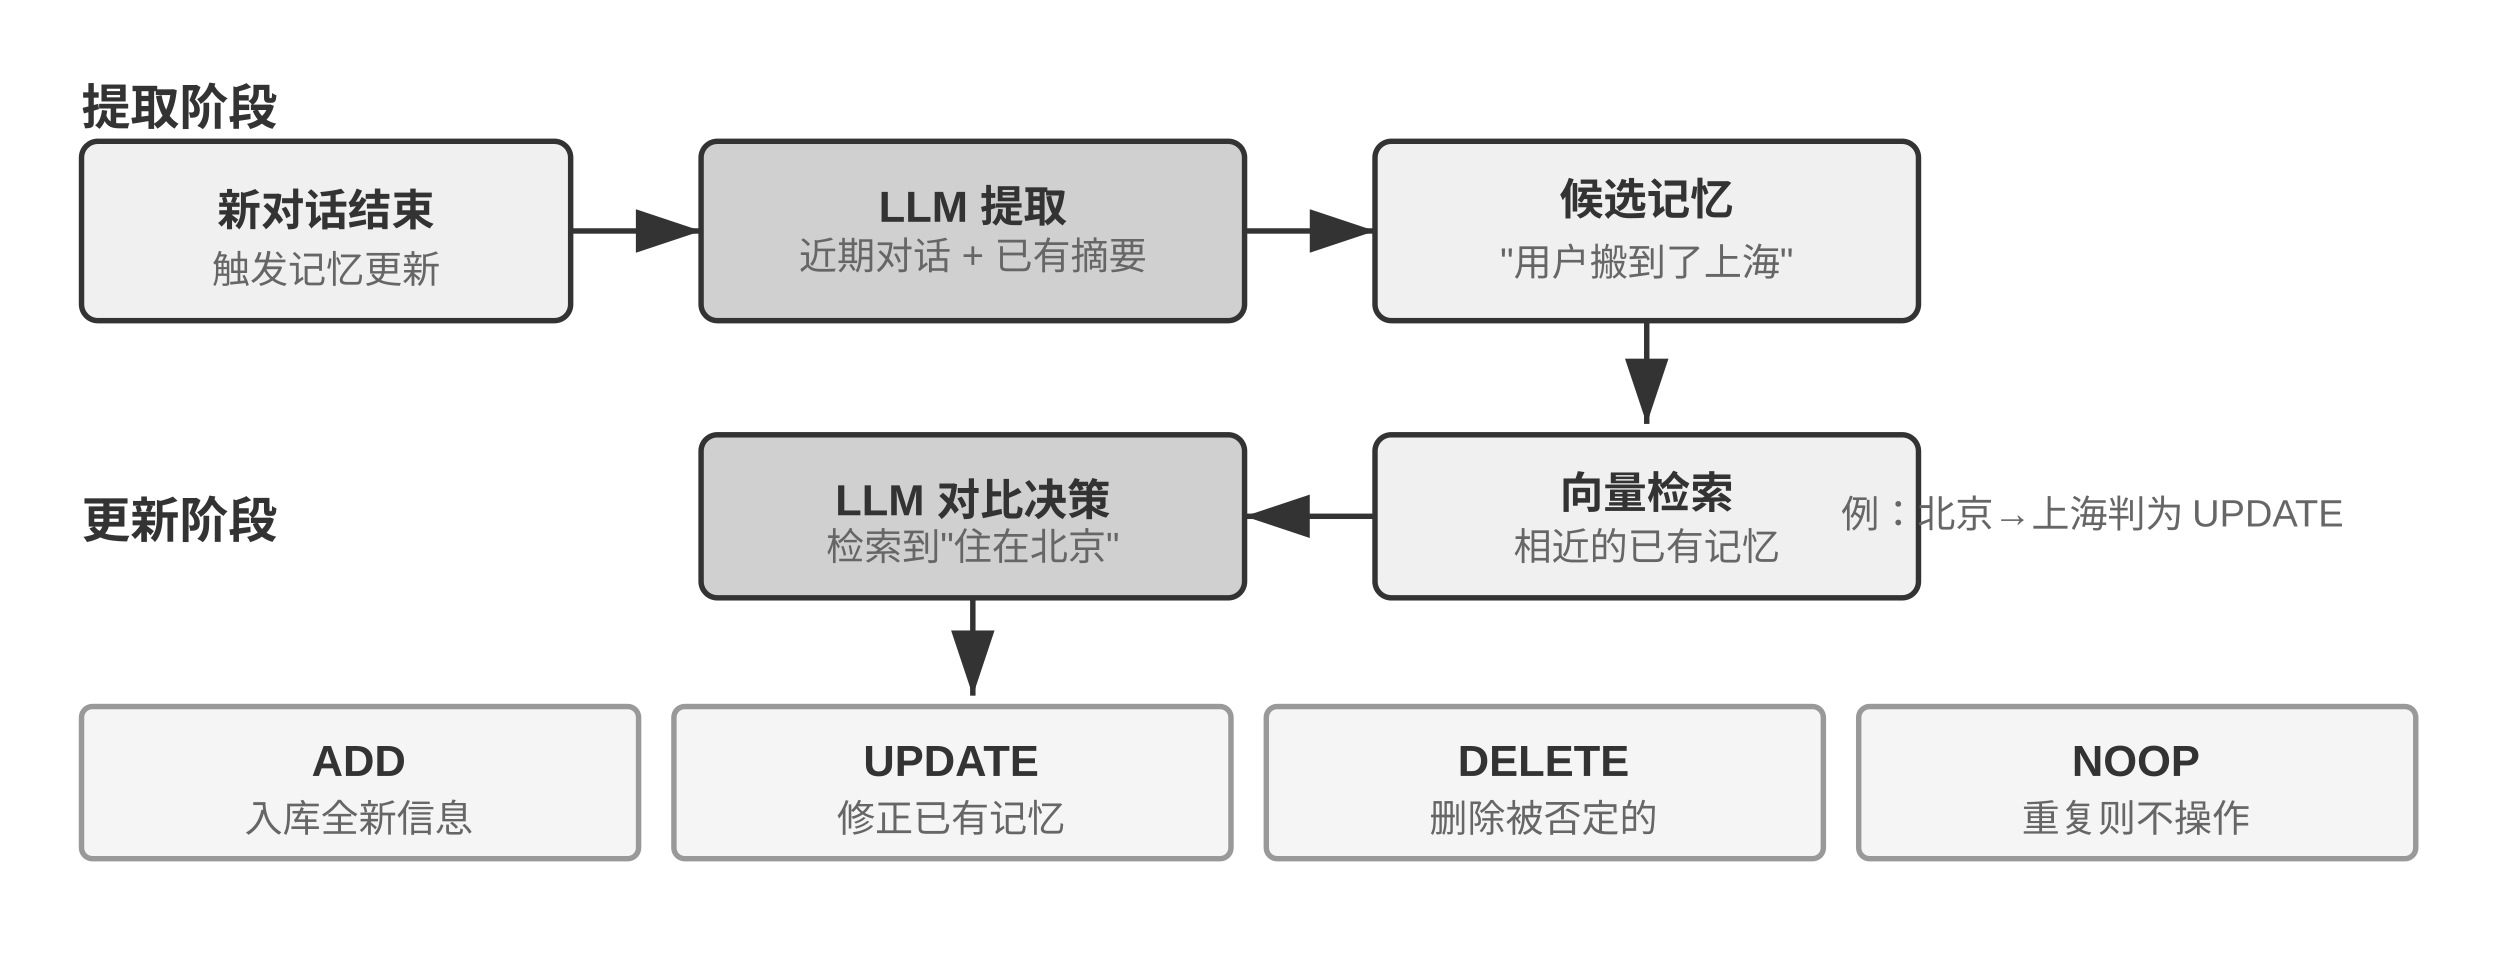
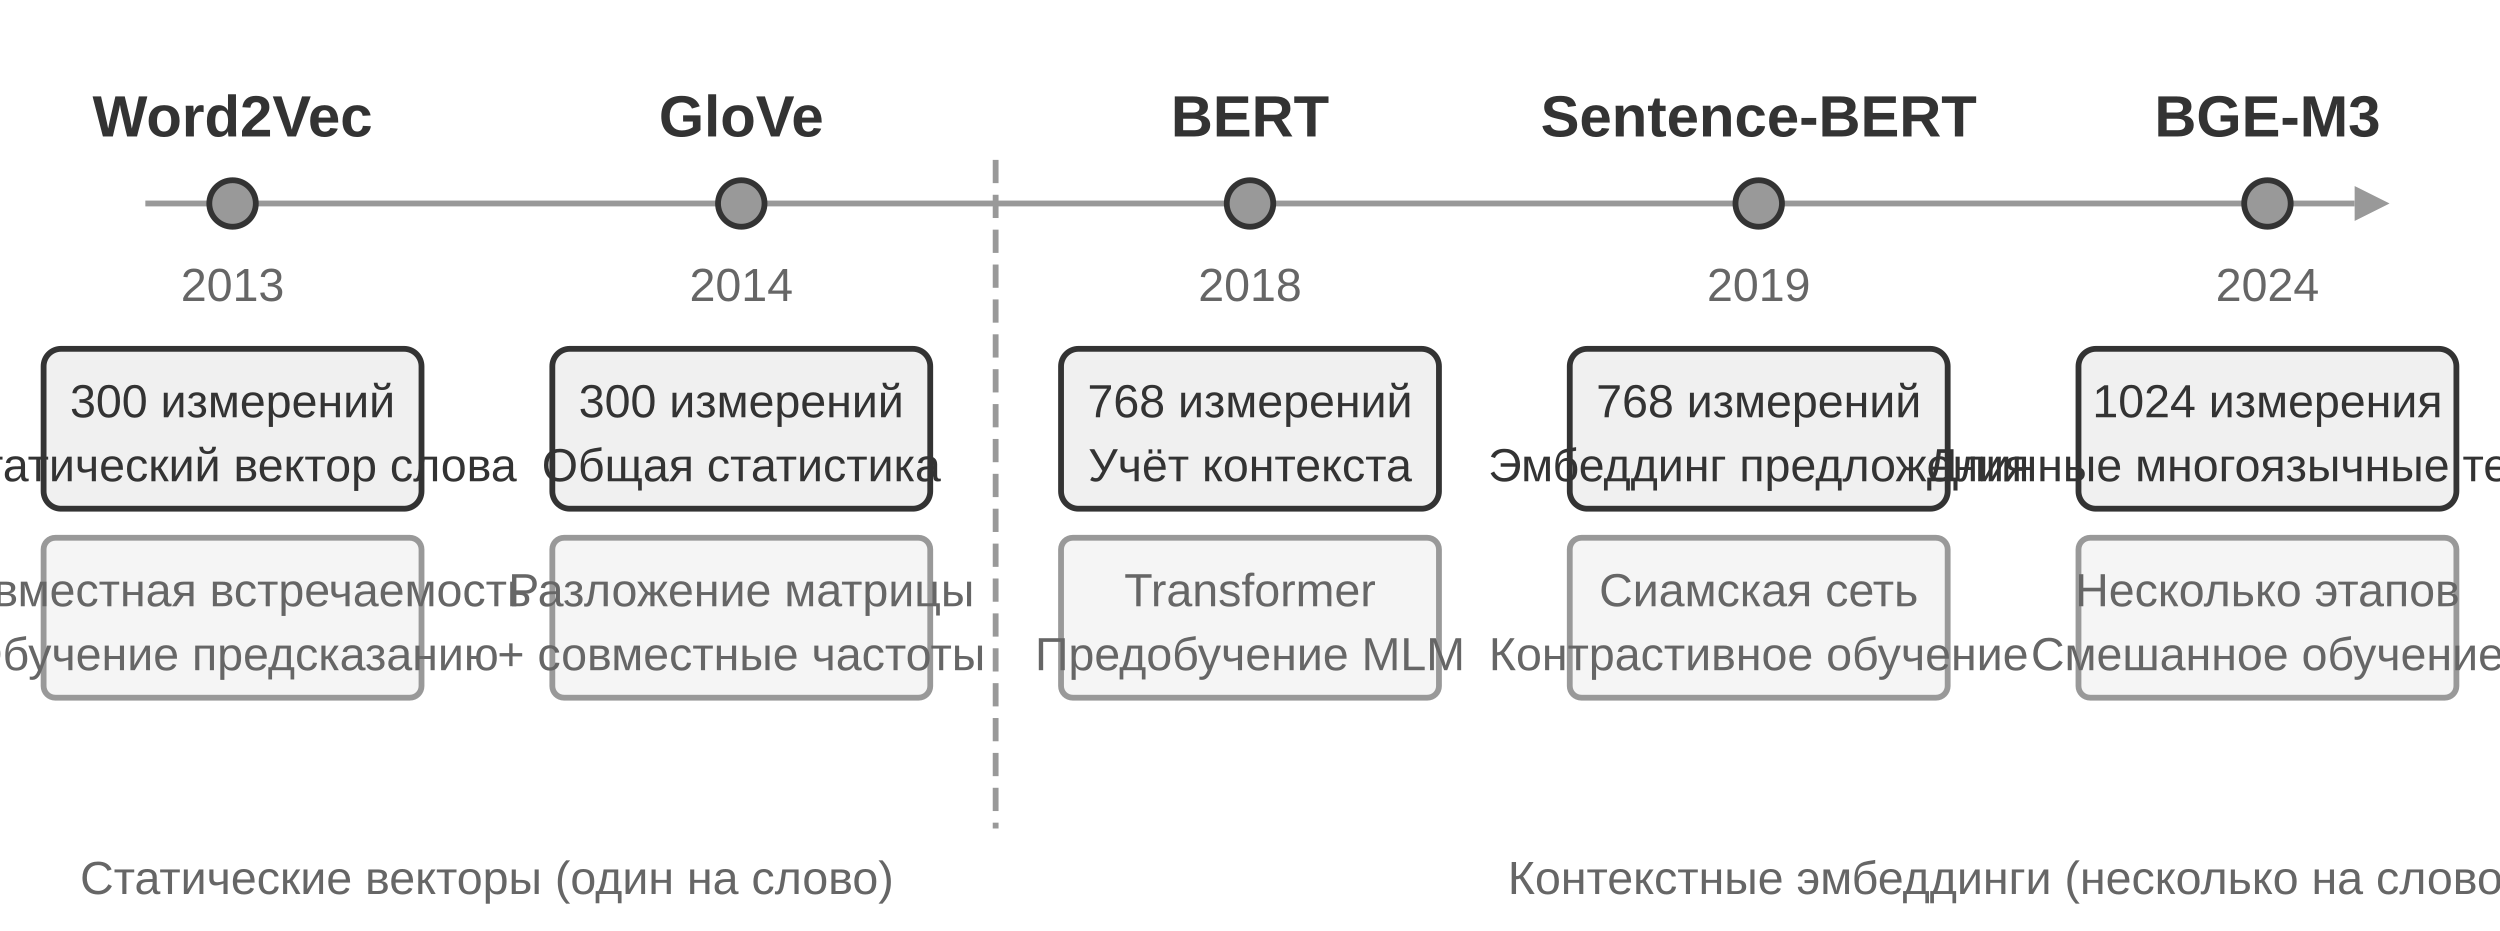
- <svg xmlns="http://www.w3.org/2000/svg" viewBox="0 40 920 360" width="920" height="360" style="background:#ffffff">
+ <svg xmlns="http://www.w3.org/2000/svg" viewBox="0 20 860 320" width="860" height="320" style="background:#ffffff">
  <defs>
    <marker id="ah" markerWidth="12" markerHeight="8" refX="12" refY="4" orient="auto">
      <polygon points="0 0, 12 4, 0 8" fill="#333333" />
    </marker>
    <marker id="ah-light" markerWidth="12" markerHeight="8" refX="12" refY="4" orient="auto">
      <polygon points="0 0, 12 4, 0 8" fill="#999999" />
    </marker>
  </defs>
-   <text x="30" y="78" font-family="Arial, 'Helvetica Neue', Helvetica, 'PingFang SC', 'Microsoft YaHei', sans-serif" font-size="18" fill="#333333" text-anchor="start" dominant-baseline="central" font-weight="bold">提取阶段</text>
-   <rect x="30" y="92" width="180" height="66" rx="6" fill="#f0f0f0" stroke="#333333" stroke-width="2" />
-   <text x="120" y="116" font-family="Arial, 'Helvetica Neue', Helvetica, 'PingFang SC', 'Microsoft YaHei', sans-serif" font-size="16" fill="#333333" text-anchor="middle" dominant-baseline="central" font-weight="bold">新对话结束</text>
-   <text x="120" y="138" font-family="Arial, 'Helvetica Neue', Helvetica, 'PingFang SC', 'Microsoft YaHei', sans-serif" font-size="14" fill="#666666" text-anchor="middle" dominant-baseline="central" font-weight="normal">触发记忆更新</text>
-   <line x1="210" y1="125" x2="258" y2="125" stroke="#333333" stroke-width="2" marker-end="url(#ah)" />
-   <rect x="258" y="92" width="200" height="66" rx="6" fill="#d0d0d0" stroke="#333333" stroke-width="2" />
-   <text x="358" y="112" font-family="Arial, 'Helvetica Neue', Helvetica, 'PingFang SC', 'Microsoft YaHei', sans-serif" font-size="16" fill="#333333" text-anchor="middle" dominant-baseline="central" font-weight="bold">LLM 提取</text>
-   <text x="358" y="133" font-family="Arial, 'Helvetica Neue', Helvetica, 'PingFang SC', 'Microsoft YaHei', sans-serif" font-size="14" fill="#666666" text-anchor="middle" dominant-baseline="central" font-weight="normal">近期对话 + 已有摘要</text>
-   <line x1="458" y1="125" x2="506" y2="125" stroke="#333333" stroke-width="2" marker-end="url(#ah)" />
-   <rect x="506" y="92" width="200" height="66" rx="6" fill="#f0f0f0" stroke="#333333" stroke-width="2" />
-   <text x="606" y="112" font-family="Arial, 'Helvetica Neue', Helvetica, 'PingFang SC', 'Microsoft YaHei', sans-serif" font-size="16" fill="#333333" text-anchor="middle" dominant-baseline="central" font-weight="bold">候选记忆</text>
-   <text x="606" y="133" font-family="Arial, 'Helvetica Neue', Helvetica, 'PingFang SC', 'Microsoft YaHei', sans-serif" font-size="14" fill="#666666" text-anchor="middle" dominant-baseline="central" font-weight="normal">"用户搬到了上海"</text>
-   <line x1="606" y1="158" x2="606" y2="196" stroke="#333333" stroke-width="2" marker-end="url(#ah)" />
-   <text x="30" y="230" font-family="Arial, 'Helvetica Neue', Helvetica, 'PingFang SC', 'Microsoft YaHei', sans-serif" font-size="18" fill="#333333" text-anchor="start" dominant-baseline="central" font-weight="bold">更新阶段</text>
-   <rect x="506" y="200" width="200" height="60" rx="6" fill="#f0f0f0" stroke="#333333" stroke-width="2" />
-   <text x="606" y="220" font-family="Arial, 'Helvetica Neue', Helvetica, 'PingFang SC', 'Microsoft YaHei', sans-serif" font-size="16" fill="#333333" text-anchor="middle" dominant-baseline="central" font-weight="bold">向量检索</text>
-   <text x="606" y="240" font-family="Arial, 'Helvetica Neue', Helvetica, 'PingFang SC', 'Microsoft YaHei', sans-serif" font-size="14" fill="#666666" text-anchor="middle" dominant-baseline="central" font-weight="normal">相近的已有记忆</text>
-   <line x1="506" y1="230" x2="458" y2="230" stroke="#333333" stroke-width="2" marker-end="url(#ah)" />
-   <rect x="258" y="200" width="200" height="60" rx="6" fill="#d0d0d0" stroke="#333333" stroke-width="2" />
-   <text x="358" y="220" font-family="Arial, 'Helvetica Neue', Helvetica, 'PingFang SC', 'Microsoft YaHei', sans-serif" font-size="16" fill="#333333" text-anchor="middle" dominant-baseline="central" font-weight="bold">LLM 对比决策</text>
-   <text x="358" y="240" font-family="Arial, 'Helvetica Neue', Helvetica, 'PingFang SC', 'Microsoft YaHei', sans-serif" font-size="14" fill="#666666" text-anchor="middle" dominant-baseline="central" font-weight="normal">检索到"住在北京"</text>
-   <line x1="358" y1="260" x2="358" y2="296" stroke="#333333" stroke-width="2" marker-end="url(#ah)" />
-   <rect x="30" y="300" width="205" height="56" rx="4" fill="#f5f5f5" stroke="#999999" stroke-width="2" />
-   <text x="132" y="320" font-family="Arial, 'Helvetica Neue', Helvetica, 'PingFang SC', 'Microsoft YaHei', sans-serif" font-size="16" fill="#333333" text-anchor="middle" dominant-baseline="central" font-weight="bold">ADD</text>
-   <text x="132" y="340" font-family="Arial, 'Helvetica Neue', Helvetica, 'PingFang SC', 'Microsoft YaHei', sans-serif" font-size="14" fill="#666666" text-anchor="middle" dominant-baseline="central" font-weight="normal">入库全新信息</text>
-   <rect x="248" y="300" width="205" height="56" rx="4" fill="#f5f5f5" stroke="#999999" stroke-width="2" />
-   <text x="350" y="320" font-family="Arial, 'Helvetica Neue', Helvetica, 'PingFang SC', 'Microsoft YaHei', sans-serif" font-size="16" fill="#333333" text-anchor="middle" dominant-baseline="central" font-weight="bold">UPDATE</text>
-   <text x="350" y="340" font-family="Arial, 'Helvetica Neue', Helvetica, 'PingFang SC', 'Microsoft YaHei', sans-serif" font-size="14" fill="#666666" text-anchor="middle" dominant-baseline="central" font-weight="normal">修正已有记忆</text>
-   <rect x="466" y="300" width="205" height="56" rx="4" fill="#f5f5f5" stroke="#999999" stroke-width="2" />
-   <text x="568" y="320" font-family="Arial, 'Helvetica Neue', Helvetica, 'PingFang SC', 'Microsoft YaHei', sans-serif" font-size="16" fill="#333333" text-anchor="middle" dominant-baseline="central" font-weight="bold">DELETE</text>
-   <text x="568" y="340" font-family="Arial, 'Helvetica Neue', Helvetica, 'PingFang SC', 'Microsoft YaHei', sans-serif" font-size="14" fill="#666666" text-anchor="middle" dominant-baseline="central" font-weight="normal">删除被否定的</text>
-   <rect x="684" y="300" width="205" height="56" rx="4" fill="#f5f5f5" stroke="#999999" stroke-width="2" />
-   <text x="786" y="320" font-family="Arial, 'Helvetica Neue', Helvetica, 'PingFang SC', 'Microsoft YaHei', sans-serif" font-size="16" fill="#333333" text-anchor="middle" dominant-baseline="central" font-weight="bold">NOOP</text>
-   <text x="786" y="340" font-family="Arial, 'Helvetica Neue', Helvetica, 'PingFang SC', 'Microsoft YaHei', sans-serif" font-size="14" fill="#666666" text-anchor="middle" dominant-baseline="central" font-weight="normal">重复则不操作</text>
-   <text x="770" y="228" font-family="Arial, 'Helvetica Neue', Helvetica, 'PingFang SC', 'Microsoft YaHei', sans-serif" font-size="14" fill="#666666" text-anchor="middle" dominant-baseline="central" font-weight="normal">例：北京→上海
- 判为 UPDATE</text>
+   <line x1="50" y1="90" x2="810" y2="90" stroke="#999999" stroke-width="2" />
+   <polygon points="810,84 822,90 810,96" fill="#999999" />
+   <circle cx="80.0" cy="90" r="8" fill="#999999" stroke="#333333" stroke-width="2" />
+   <text x="80.0" y="60" font-family="Arial, 'Helvetica Neue', Helvetica, 'PingFang SC', 'Microsoft YaHei', sans-serif" font-size="20" fill="#333333" text-anchor="middle" dominant-baseline="central" font-weight="bold">Word2Vec</text>
+   <text x="80.0" y="118" font-family="Arial, 'Helvetica Neue', Helvetica, 'PingFang SC', 'Microsoft YaHei', sans-serif" font-size="16" fill="#666666" text-anchor="middle" dominant-baseline="central" font-weight="normal">2013</text>
+   <rect x="15.0" y="140" width="130" height="55" rx="6" fill="#f0f0f0" stroke="#333333" stroke-width="2" />
+   <text x="80.0" y="158" font-family="Arial, 'Helvetica Neue', Helvetica, 'PingFang SC', 'Microsoft YaHei', sans-serif" font-size="16" fill="#333333" text-anchor="middle" dominant-baseline="central" font-weight="normal" textLength="118.0" lengthAdjust="spacingAndGlyphs">300 измерений</text>
+   <text x="80.0" y="180" font-family="Arial, 'Helvetica Neue', Helvetica, 'PingFang SC', 'Microsoft YaHei', sans-serif" font-size="16" fill="#333333" text-anchor="middle" dominant-baseline="central" font-weight="normal" textLength="118.0" lengthAdjust="spacingAndGlyphs">Статический вектор слова</text>
+   <rect x="15.0" y="205" width="130" height="55" rx="4" fill="#f5f5f5" stroke="#999999" stroke-width="2" />
+   <text x="80.0" y="223" font-family="Arial, 'Helvetica Neue', Helvetica, 'PingFang SC', 'Microsoft YaHei', sans-serif" font-size="16" fill="#666666" text-anchor="middle" dominant-baseline="central" font-weight="normal" textLength="118.0" lengthAdjust="spacingAndGlyphs">Совместная встречаемость</text>
+   <text x="80.0" y="245" font-family="Arial, 'Helvetica Neue', Helvetica, 'PingFang SC', 'Microsoft YaHei', sans-serif" font-size="16" fill="#666666" text-anchor="middle" dominant-baseline="central" font-weight="normal" textLength="118.0" lengthAdjust="spacingAndGlyphs">Обучение предсказанию</text>
+   <circle cx="255.0" cy="90" r="8" fill="#999999" stroke="#333333" stroke-width="2" />
+   <text x="255.0" y="60" font-family="Arial, 'Helvetica Neue', Helvetica, 'PingFang SC', 'Microsoft YaHei', sans-serif" font-size="20" fill="#333333" text-anchor="middle" dominant-baseline="central" font-weight="bold">GloVe</text>
+   <text x="255.0" y="118" font-family="Arial, 'Helvetica Neue', Helvetica, 'PingFang SC', 'Microsoft YaHei', sans-serif" font-size="16" fill="#666666" text-anchor="middle" dominant-baseline="central" font-weight="normal">2014</text>
+   <rect x="190.0" y="140" width="130" height="55" rx="6" fill="#f0f0f0" stroke="#333333" stroke-width="2" />
+   <text x="255.0" y="158" font-family="Arial, 'Helvetica Neue', Helvetica, 'PingFang SC', 'Microsoft YaHei', sans-serif" font-size="16" fill="#333333" text-anchor="middle" dominant-baseline="central" font-weight="normal" textLength="118.0" lengthAdjust="spacingAndGlyphs">300 измерений</text>
+   <text x="255.0" y="180" font-family="Arial, 'Helvetica Neue', Helvetica, 'PingFang SC', 'Microsoft YaHei', sans-serif" font-size="16" fill="#333333" text-anchor="middle" dominant-baseline="central" font-weight="normal" textLength="118.0" lengthAdjust="spacingAndGlyphs">Общая статистика</text>
+   <rect x="190.0" y="205" width="130" height="55" rx="4" fill="#f5f5f5" stroke="#999999" stroke-width="2" />
+   <text x="255.0" y="223" font-family="Arial, 'Helvetica Neue', Helvetica, 'PingFang SC', 'Microsoft YaHei', sans-serif" font-size="16" fill="#666666" text-anchor="middle" dominant-baseline="central" font-weight="normal" textLength="118.0" lengthAdjust="spacingAndGlyphs">Разложение матрицы</text>
+   <text x="255.0" y="245" font-family="Arial, 'Helvetica Neue', Helvetica, 'PingFang SC', 'Microsoft YaHei', sans-serif" font-size="16" fill="#666666" text-anchor="middle" dominant-baseline="central" font-weight="normal" textLength="118.0" lengthAdjust="spacingAndGlyphs">+ совместные частоты</text>
+   <circle cx="430.0" cy="90" r="8" fill="#999999" stroke="#333333" stroke-width="2" />
+   <text x="430.0" y="60" font-family="Arial, 'Helvetica Neue', Helvetica, 'PingFang SC', 'Microsoft YaHei', sans-serif" font-size="20" fill="#333333" text-anchor="middle" dominant-baseline="central" font-weight="bold">BERT</text>
+   <text x="430.0" y="118" font-family="Arial, 'Helvetica Neue', Helvetica, 'PingFang SC', 'Microsoft YaHei', sans-serif" font-size="16" fill="#666666" text-anchor="middle" dominant-baseline="central" font-weight="normal">2018</text>
+   <rect x="365.0" y="140" width="130" height="55" rx="6" fill="#f0f0f0" stroke="#333333" stroke-width="2" />
+   <text x="430.0" y="158" font-family="Arial, 'Helvetica Neue', Helvetica, 'PingFang SC', 'Microsoft YaHei', sans-serif" font-size="16" fill="#333333" text-anchor="middle" dominant-baseline="central" font-weight="normal" textLength="118.0" lengthAdjust="spacingAndGlyphs">768 измерений</text>
+   <text x="430.0" y="180" font-family="Arial, 'Helvetica Neue', Helvetica, 'PingFang SC', 'Microsoft YaHei', sans-serif" font-size="16" fill="#333333" text-anchor="middle" dominant-baseline="central" font-weight="normal" textLength="118.0" lengthAdjust="spacingAndGlyphs">Учёт контекста</text>
+   <rect x="365.0" y="205" width="130" height="55" rx="4" fill="#f5f5f5" stroke="#999999" stroke-width="2" />
+   <text x="430.0" y="223" font-family="Arial, 'Helvetica Neue', Helvetica, 'PingFang SC', 'Microsoft YaHei', sans-serif" font-size="16" fill="#666666" text-anchor="middle" dominant-baseline="central" font-weight="normal">Transformer</text>
+   <text x="430.0" y="245" font-family="Arial, 'Helvetica Neue', Helvetica, 'PingFang SC', 'Microsoft YaHei', sans-serif" font-size="16" fill="#666666" text-anchor="middle" dominant-baseline="central" font-weight="normal" textLength="118.0" lengthAdjust="spacingAndGlyphs">Предобучение MLM</text>
+   <circle cx="605.0" cy="90" r="8" fill="#999999" stroke="#333333" stroke-width="2" />
+   <text x="605.0" y="60" font-family="Arial, 'Helvetica Neue', Helvetica, 'PingFang SC', 'Microsoft YaHei', sans-serif" font-size="20" fill="#333333" text-anchor="middle" dominant-baseline="central" font-weight="bold">Sentence-BERT</text>
+   <text x="605.0" y="118" font-family="Arial, 'Helvetica Neue', Helvetica, 'PingFang SC', 'Microsoft YaHei', sans-serif" font-size="16" fill="#666666" text-anchor="middle" dominant-baseline="central" font-weight="normal">2019</text>
+   <rect x="540.0" y="140" width="130" height="55" rx="6" fill="#f0f0f0" stroke="#333333" stroke-width="2" />
+   <text x="605.0" y="158" font-family="Arial, 'Helvetica Neue', Helvetica, 'PingFang SC', 'Microsoft YaHei', sans-serif" font-size="16" fill="#333333" text-anchor="middle" dominant-baseline="central" font-weight="normal" textLength="118.0" lengthAdjust="spacingAndGlyphs">768 измерений</text>
+   <text x="605.0" y="180" font-family="Arial, 'Helvetica Neue', Helvetica, 'PingFang SC', 'Microsoft YaHei', sans-serif" font-size="16" fill="#333333" text-anchor="middle" dominant-baseline="central" font-weight="normal" textLength="118.0" lengthAdjust="spacingAndGlyphs">Эмбеддинг предложения</text>
+   <rect x="540.0" y="205" width="130" height="55" rx="4" fill="#f5f5f5" stroke="#999999" stroke-width="2" />
+   <text x="605.0" y="223" font-family="Arial, 'Helvetica Neue', Helvetica, 'PingFang SC', 'Microsoft YaHei', sans-serif" font-size="16" fill="#666666" text-anchor="middle" dominant-baseline="central" font-weight="normal" textLength="118.0" lengthAdjust="spacingAndGlyphs">Сиамская сеть</text>
+   <text x="605.0" y="245" font-family="Arial, 'Helvetica Neue', Helvetica, 'PingFang SC', 'Microsoft YaHei', sans-serif" font-size="16" fill="#666666" text-anchor="middle" dominant-baseline="central" font-weight="normal" textLength="118.0" lengthAdjust="spacingAndGlyphs">Контрастивное обучение</text>
+   <circle cx="780.0" cy="90" r="8" fill="#999999" stroke="#333333" stroke-width="2" />
+   <text x="780.0" y="60" font-family="Arial, 'Helvetica Neue', Helvetica, 'PingFang SC', 'Microsoft YaHei', sans-serif" font-size="20" fill="#333333" text-anchor="middle" dominant-baseline="central" font-weight="bold">BGE-M3</text>
+   <text x="780.0" y="118" font-family="Arial, 'Helvetica Neue', Helvetica, 'PingFang SC', 'Microsoft YaHei', sans-serif" font-size="16" fill="#666666" text-anchor="middle" dominant-baseline="central" font-weight="normal">2024</text>
+   <rect x="715.0" y="140" width="130" height="55" rx="6" fill="#f0f0f0" stroke="#333333" stroke-width="2" />
+   <text x="780.0" y="158" font-family="Arial, 'Helvetica Neue', Helvetica, 'PingFang SC', 'Microsoft YaHei', sans-serif" font-size="16" fill="#333333" text-anchor="middle" dominant-baseline="central" font-weight="normal" textLength="118.0" lengthAdjust="spacingAndGlyphs">1024 измерения</text>
+   <text x="780.0" y="180" font-family="Arial, 'Helvetica Neue', Helvetica, 'PingFang SC', 'Microsoft YaHei', sans-serif" font-size="16" fill="#333333" text-anchor="middle" dominant-baseline="central" font-weight="normal" textLength="118.0" lengthAdjust="spacingAndGlyphs">Длинные многоязычные тексты</text>
+   <rect x="715.0" y="205" width="130" height="55" rx="4" fill="#f5f5f5" stroke="#999999" stroke-width="2" />
+   <text x="780.0" y="223" font-family="Arial, 'Helvetica Neue', Helvetica, 'PingFang SC', 'Microsoft YaHei', sans-serif" font-size="16" fill="#666666" text-anchor="middle" dominant-baseline="central" font-weight="normal" textLength="118.0" lengthAdjust="spacingAndGlyphs">Несколько этапов</text>
+   <text x="780.0" y="245" font-family="Arial, 'Helvetica Neue', Helvetica, 'PingFang SC', 'Microsoft YaHei', sans-serif" font-size="16" fill="#666666" text-anchor="middle" dominant-baseline="central" font-weight="normal" textLength="118.0" lengthAdjust="spacingAndGlyphs">Смешанное обучение</text>
+   <text x="167.5" y="322" font-family="Arial, 'Helvetica Neue', Helvetica, 'PingFang SC', 'Microsoft YaHei', sans-serif" font-size="16" fill="#666666" text-anchor="middle" dominant-baseline="central" font-weight="normal" textLength="323.0" lengthAdjust="spacingAndGlyphs">Статические векторы (один на слово)</text>
+   <text x="692.5" y="322" font-family="Arial, 'Helvetica Neue', Helvetica, 'PingFang SC', 'Microsoft YaHei', sans-serif" font-size="16" fill="#666666" text-anchor="middle" dominant-baseline="central" font-weight="normal" textLength="323.0" lengthAdjust="spacingAndGlyphs">Контекстные эмбеддинги (несколько на слово)</text>
+   <line x1="342.5" y1="75" x2="342.5" y2="305" stroke="#999999" stroke-width="2" stroke-dasharray="8,4" />
</svg>
